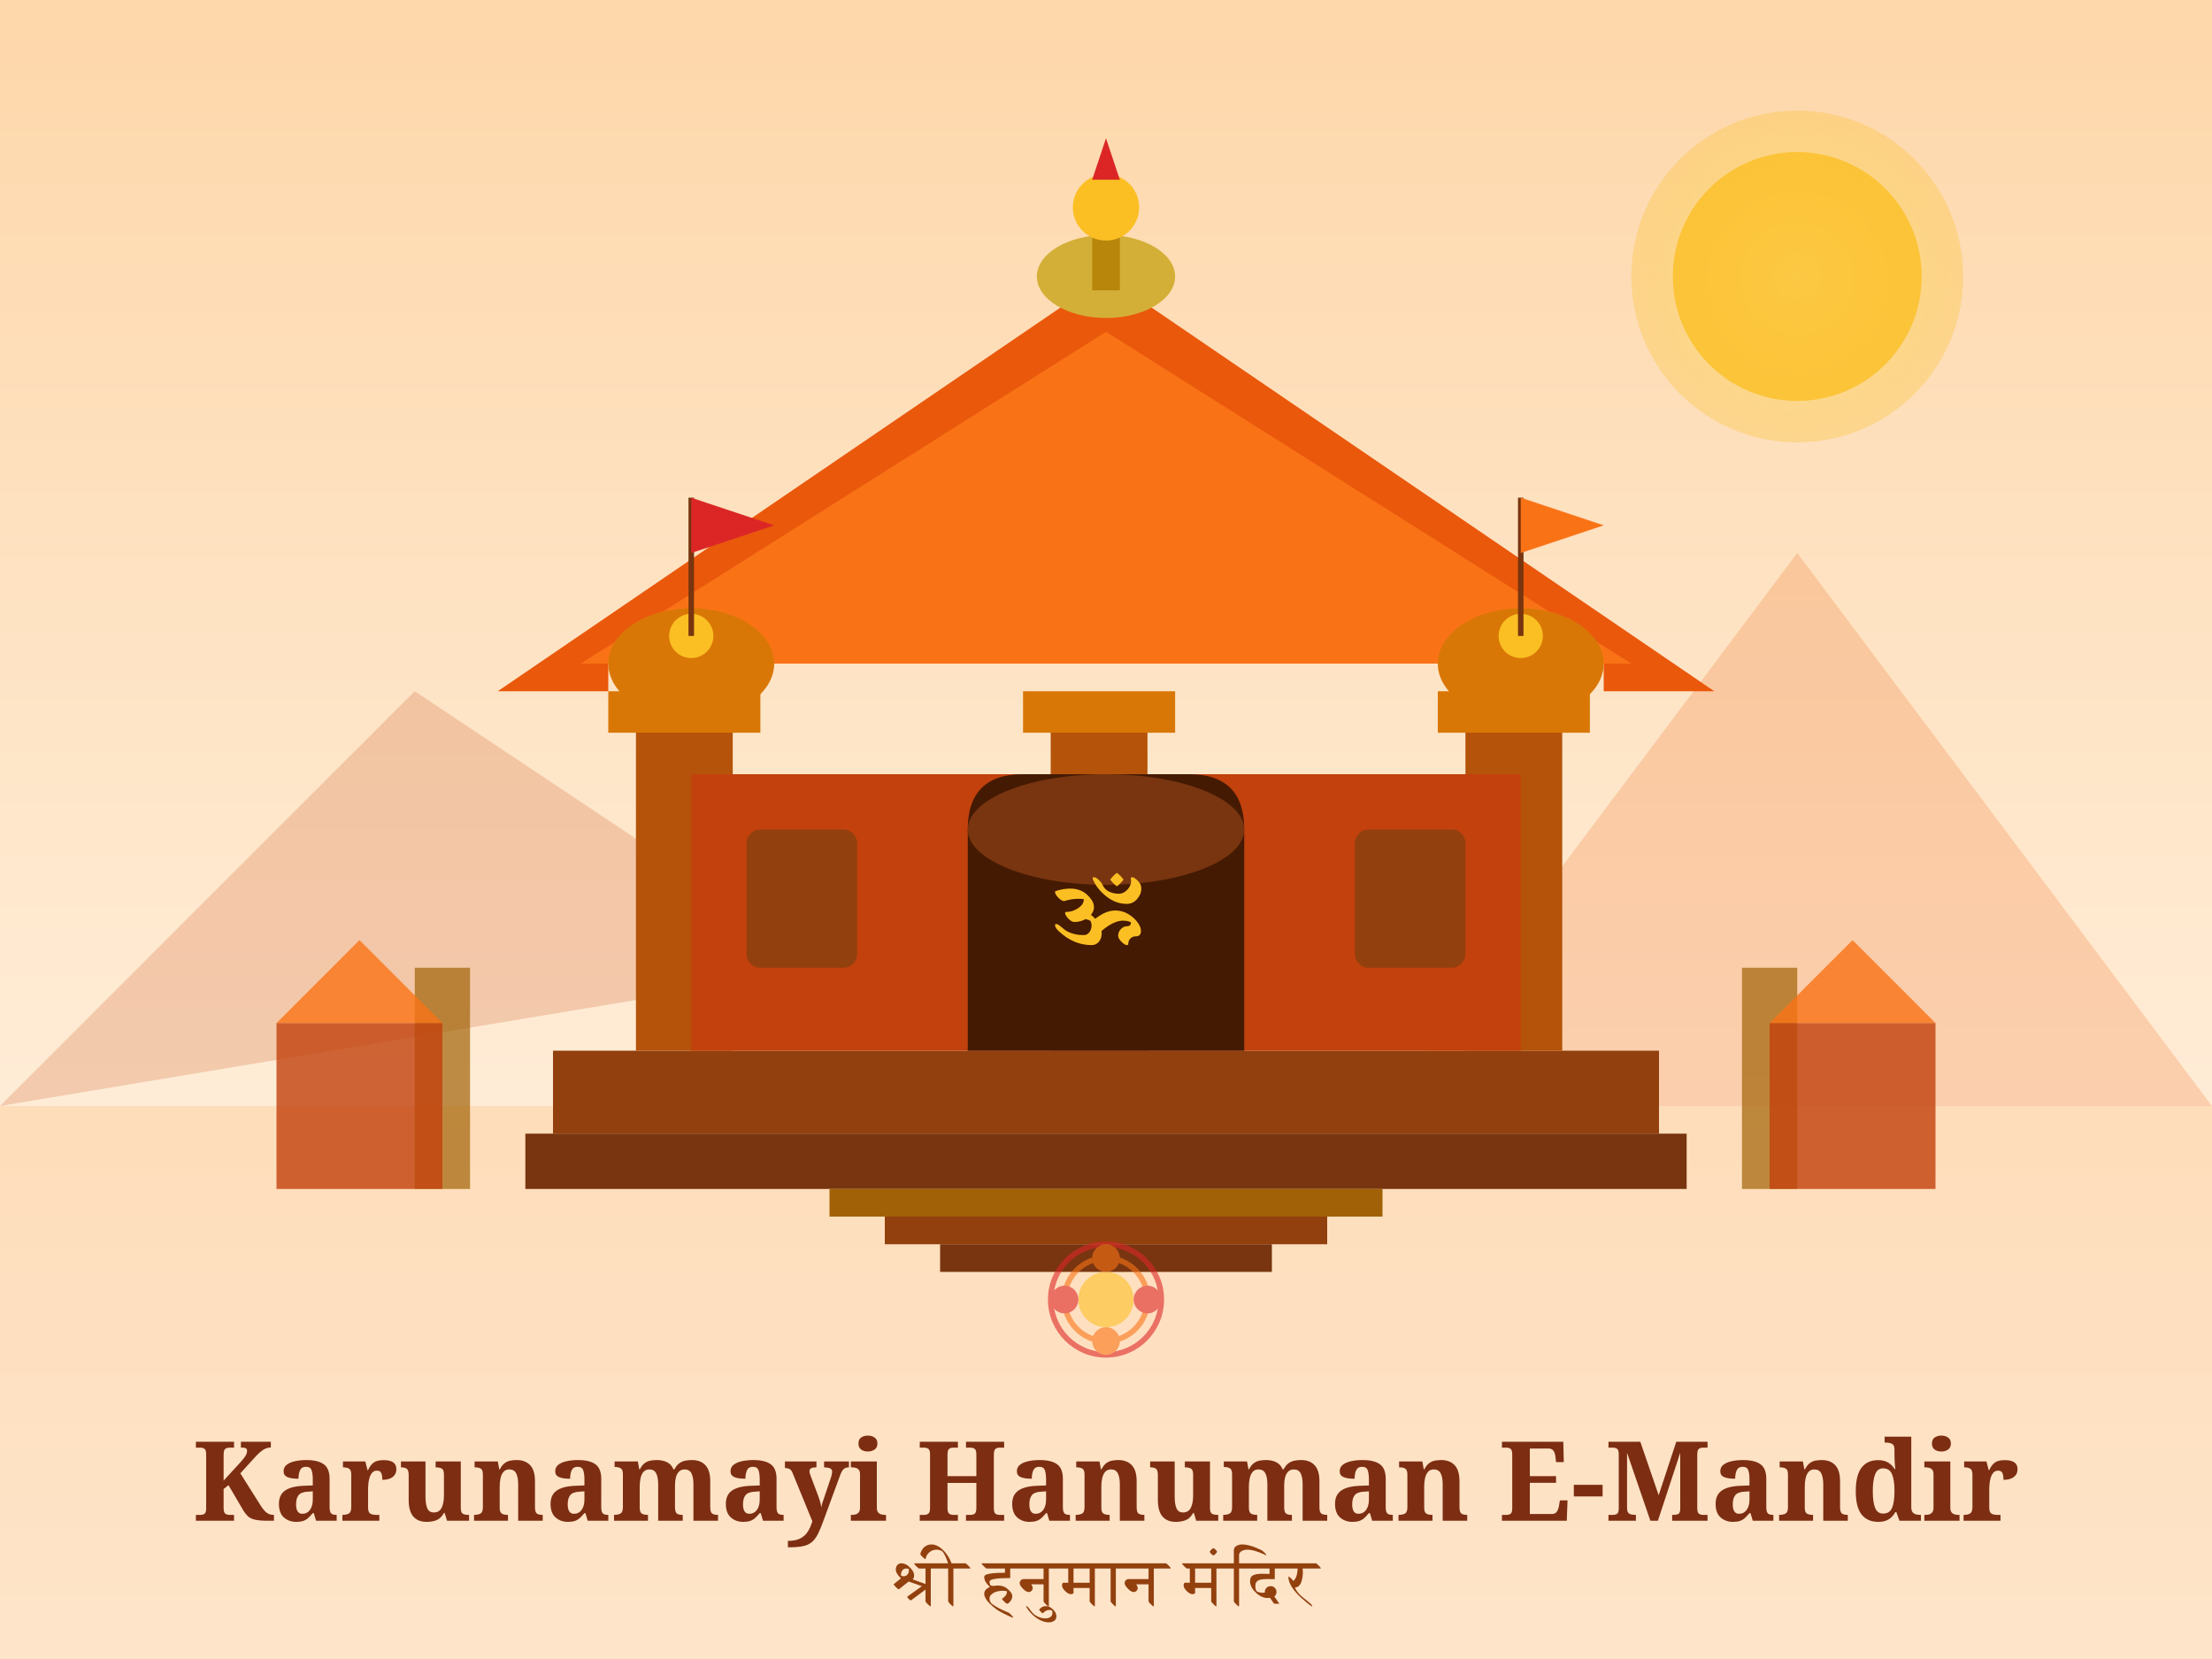
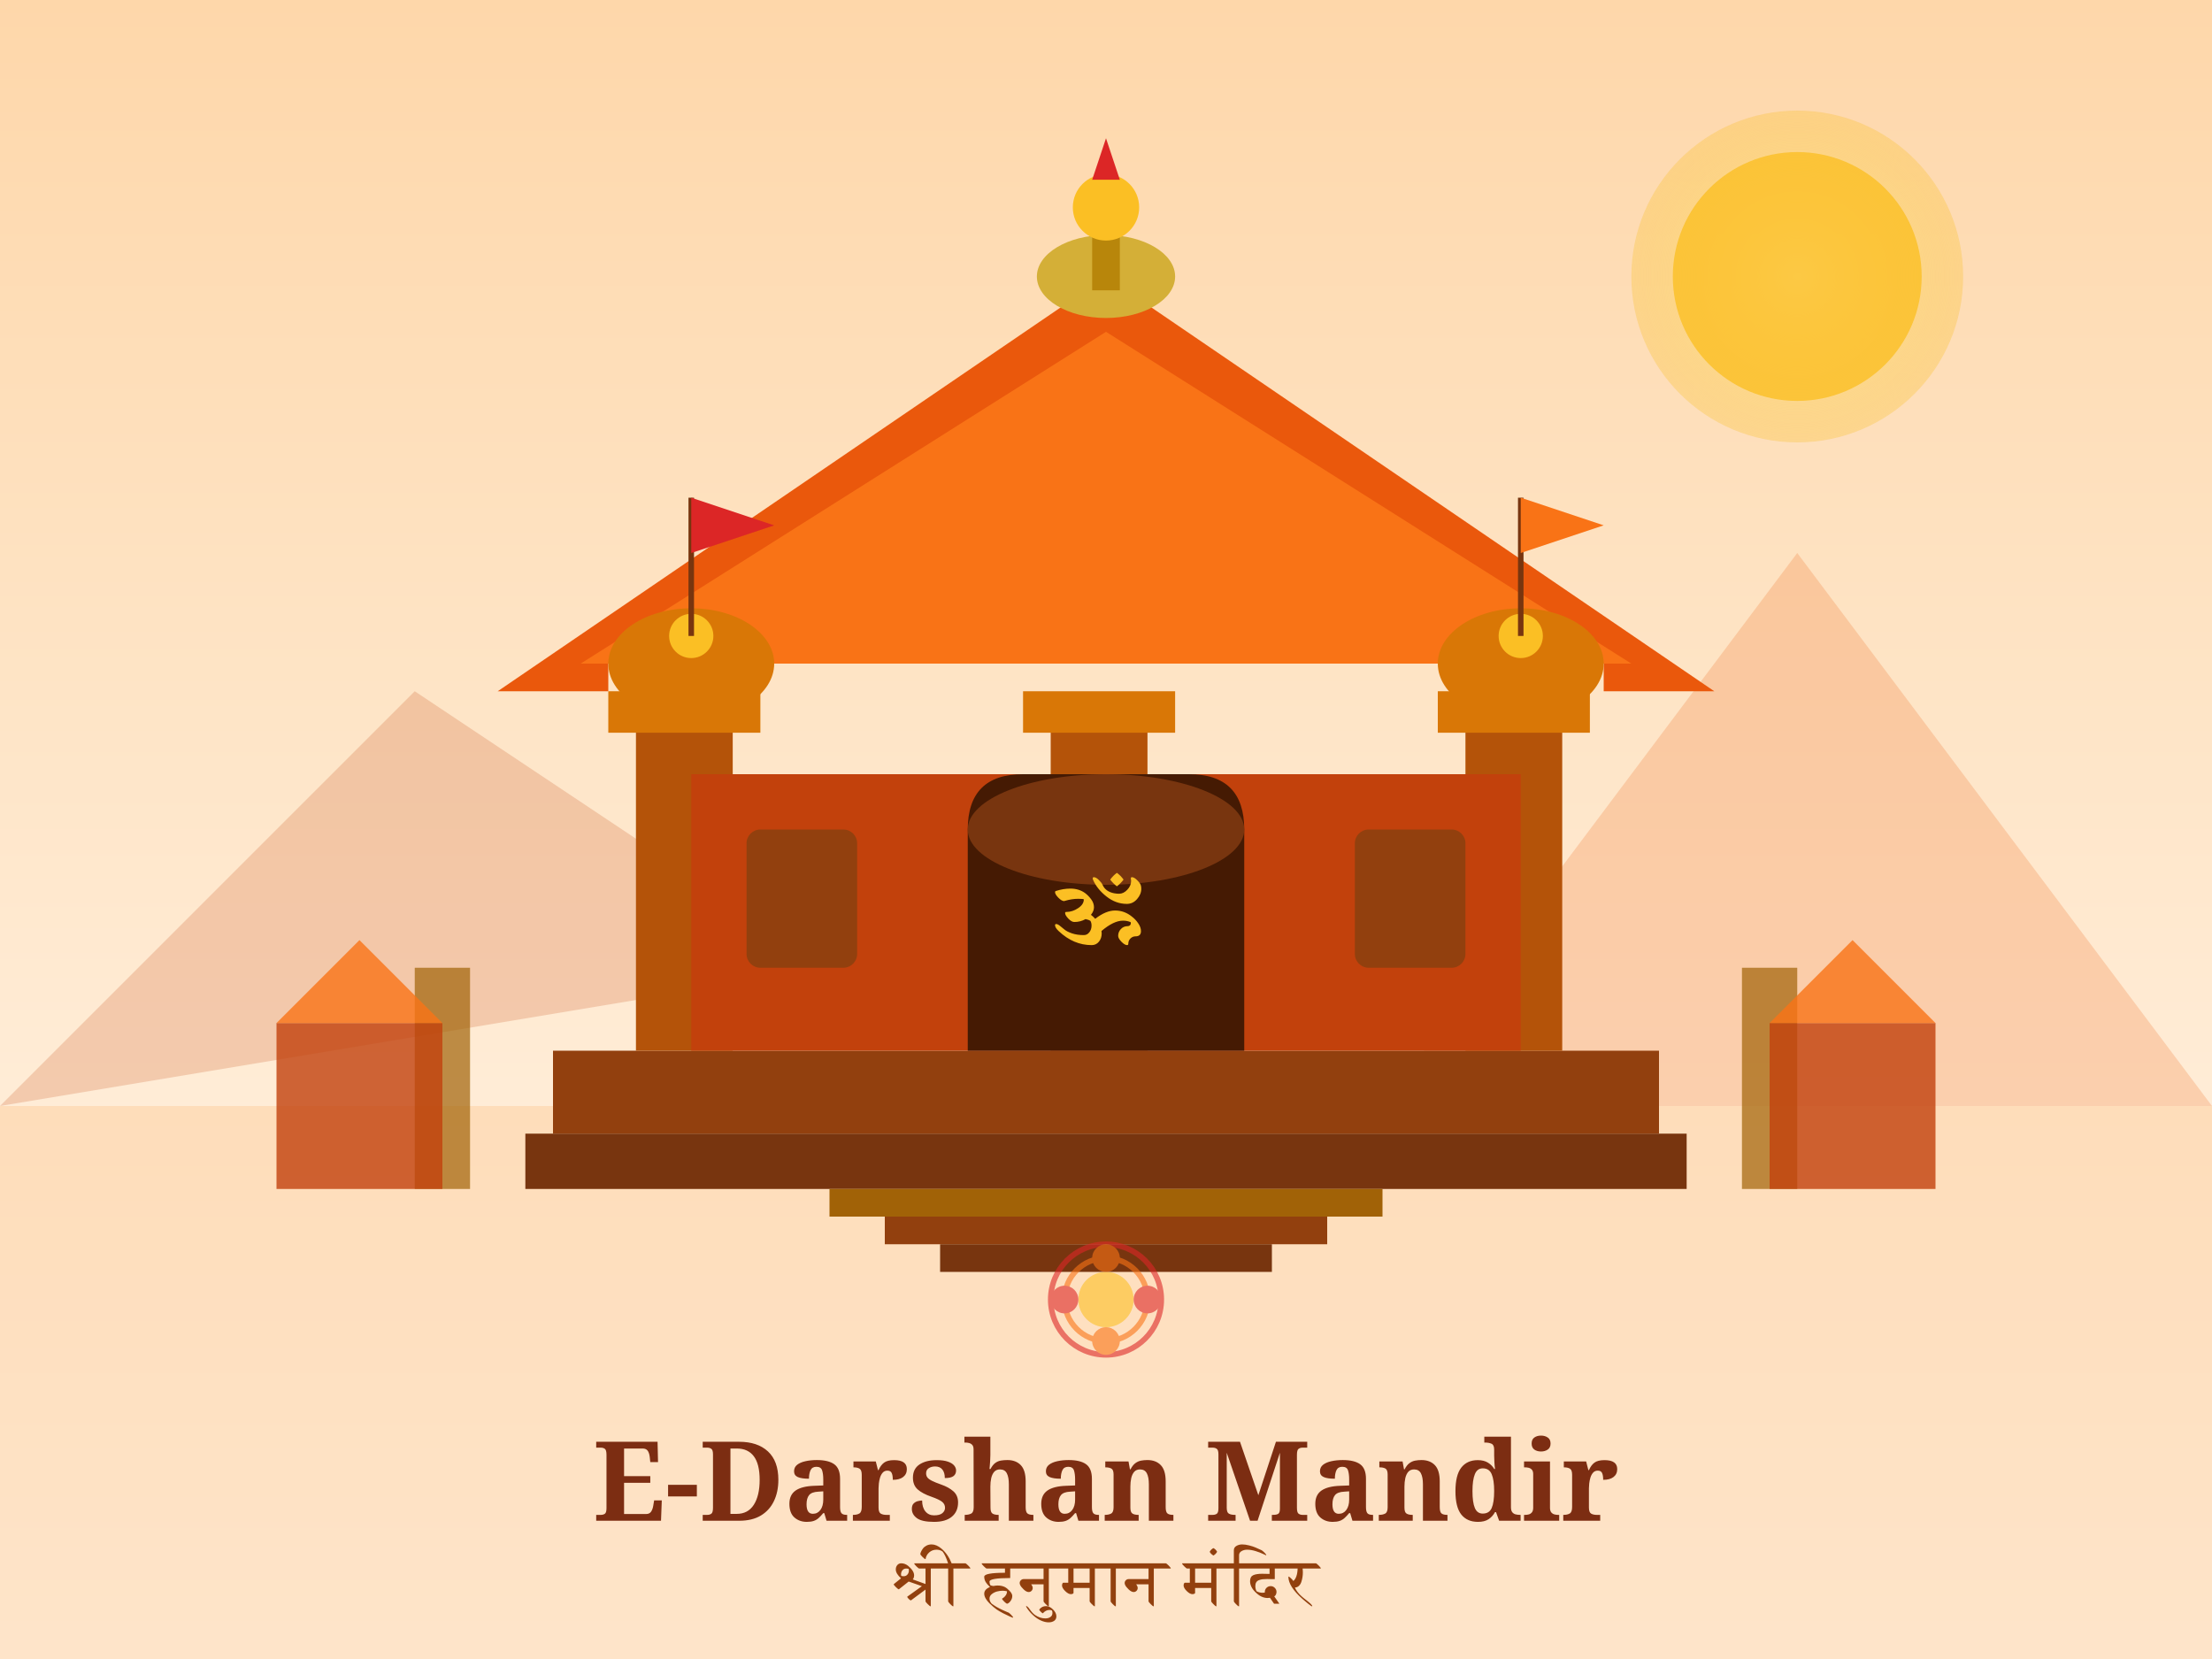
<svg xmlns="http://www.w3.org/2000/svg" width="800" height="600" viewBox="0 0 800 600">
  <defs>
    <linearGradient id="skyGrad" x1="0%" y1="0%" x2="0%" y2="100%">
      <stop offset="0%" style="stop-color:#fed7aa;stop-opacity:1" />
      <stop offset="100%" style="stop-color:#fff7ed;stop-opacity:1" />
    </linearGradient>
    <radialGradient id="sunGlow">
      <stop offset="0%" style="stop-color:#fef3c7;stop-opacity:0.8" />
      <stop offset="100%" style="stop-color:#fbbf24;stop-opacity:0.3" />
    </radialGradient>
  </defs>
  <rect width="800" height="600" fill="url(#skyGrad)" />
  <circle cx="650" cy="100" r="60" fill="url(#sunGlow)" />
  <circle cx="650" cy="100" r="45" fill="#fbbf24" opacity="0.8" />
  <path d="M 0 400 L 150 250 L 300 350 L 0 400" fill="#c2410c" opacity="0.2" />
  <path d="M 500 400 L 650 200 L 800 400" fill="#ea580c" opacity="0.2" />
  <rect y="400" width="800" height="200" fill="#fdba74" opacity="0.3" />
  <g id="mainTemple">
    <rect x="200" y="380" width="400" height="30" fill="#92400e" />
    <rect x="190" y="410" width="420" height="20" fill="#78350f" />
    <rect x="300" y="430" width="200" height="10" fill="#a16207" />
    <rect x="320" y="440" width="160" height="10" fill="#92400e" />
    <rect x="340" y="450" width="120" height="10" fill="#78350f" />
    <rect x="230" y="260" width="35" height="120" fill="#b45309" />
    <rect x="380" y="260" width="35" height="120" fill="#b45309" />
    <rect x="530" y="260" width="35" height="120" fill="#b45309" />
    <rect x="220" y="250" width="55" height="15" fill="#d97706" />
    <rect x="370" y="250" width="55" height="15" fill="#d97706" />
    <rect x="520" y="250" width="55" height="15" fill="#d97706" />
    <rect x="250" y="280" width="300" height="100" fill="#c2410c" />
    <path d="M 350 380 L 350 300 Q 350 280, 370 280 L 430 280 Q 450 280, 450 300 L 450 380 Z" fill="#451a03" />
    <ellipse cx="400" cy="300" rx="50" ry="20" fill="#78350f" />
    <rect x="270" y="300" width="40" height="50" fill="#92400e" rx="5" />
    <rect x="490" y="300" width="40" height="50" fill="#92400e" rx="5" />
    <path d="M 400 100 L 180 250 L 220 250 L 220 240 L 580 240 L 580 250 L 620 250 Z" fill="#ea580c" />
    <path d="M 400 120 L 210 240 L 590 240 Z" fill="#f97316" />
    <ellipse cx="400" cy="100" rx="25" ry="15" fill="#d4af37" />
    <rect x="395" y="80" width="10" height="25" fill="#b8860b" />
    <circle cx="400" cy="75" r="12" fill="#fbbf24" />
    <path d="M 395 65 L 400 50 L 405 65" fill="#dc2626" />
    <ellipse cx="250" cy="240" rx="30" ry="20" fill="#d97706" />
    <circle cx="250" cy="230" r="8" fill="#fbbf24" />
    <ellipse cx="550" cy="240" rx="30" ry="20" fill="#d97706" />
    <circle cx="550" cy="230" r="8" fill="#fbbf24" />
    <text x="400" y="340" font-size="35" text-anchor="middle" fill="#fbbf24" font-family="serif" font-weight="bold">ॐ</text>
    <rect x="150" y="350" width="20" height="80" fill="#a16207" opacity="0.7" />
    <rect x="630" y="350" width="20" height="80" fill="#a16207" opacity="0.7" />
    <rect x="100" y="370" width="60" height="60" fill="#c2410c" opacity="0.8" />
    <path d="M 130 340 L 100 370 L 160 370 Z" fill="#f97316" opacity="0.8" />
    <rect x="640" y="370" width="60" height="60" fill="#c2410c" opacity="0.8" />
    <path d="M 670 340 L 640 370 L 700 370 Z" fill="#f97316" opacity="0.8" />
  </g>
  <g>
    <line x1="250" y1="230" x2="250" y2="180" stroke="#78350f" stroke-width="2" />
    <path d="M 250 180 L 280 190 L 250 200 Z" fill="#dc2626" />
    <line x1="550" y1="230" x2="550" y2="180" stroke="#78350f" stroke-width="2" />
    <path d="M 550 180 L 580 190 L 550 200 Z" fill="#f97316" />
  </g>
  <g opacity="0.6">
    <circle cx="400" cy="470" r="20" fill="none" stroke="#dc2626" stroke-width="2" />
    <circle cx="400" cy="470" r="15" fill="none" stroke="#f97316" stroke-width="2" />
    <circle cx="400" cy="470" r="10" fill="#fbbf24" />
    <circle cx="385" cy="470" r="5" fill="#dc2626" />
    <circle cx="415" cy="470" r="5" fill="#dc2626" />
    <circle cx="400" cy="455" r="5" fill="#f97316" />
    <circle cx="400" cy="485" r="5" fill="#f97316" />
  </g>
-   <text x="400" y="550" font-size="40" text-anchor="middle" fill="#7c2d12" font-family="serif" font-weight="bold">Karunamayi Hanuman E-Mandir</text>
+   <text x="400" y="550" font-size="40" text-anchor="middle" fill="#7c2d12" font-family="serif" font-weight="bold">E-Darshan Mandir</text>
  <text x="400" y="580" font-size="24" text-anchor="middle" fill="#92400e" font-family="serif">श्री हनुमान मंदिर</text>
</svg>
